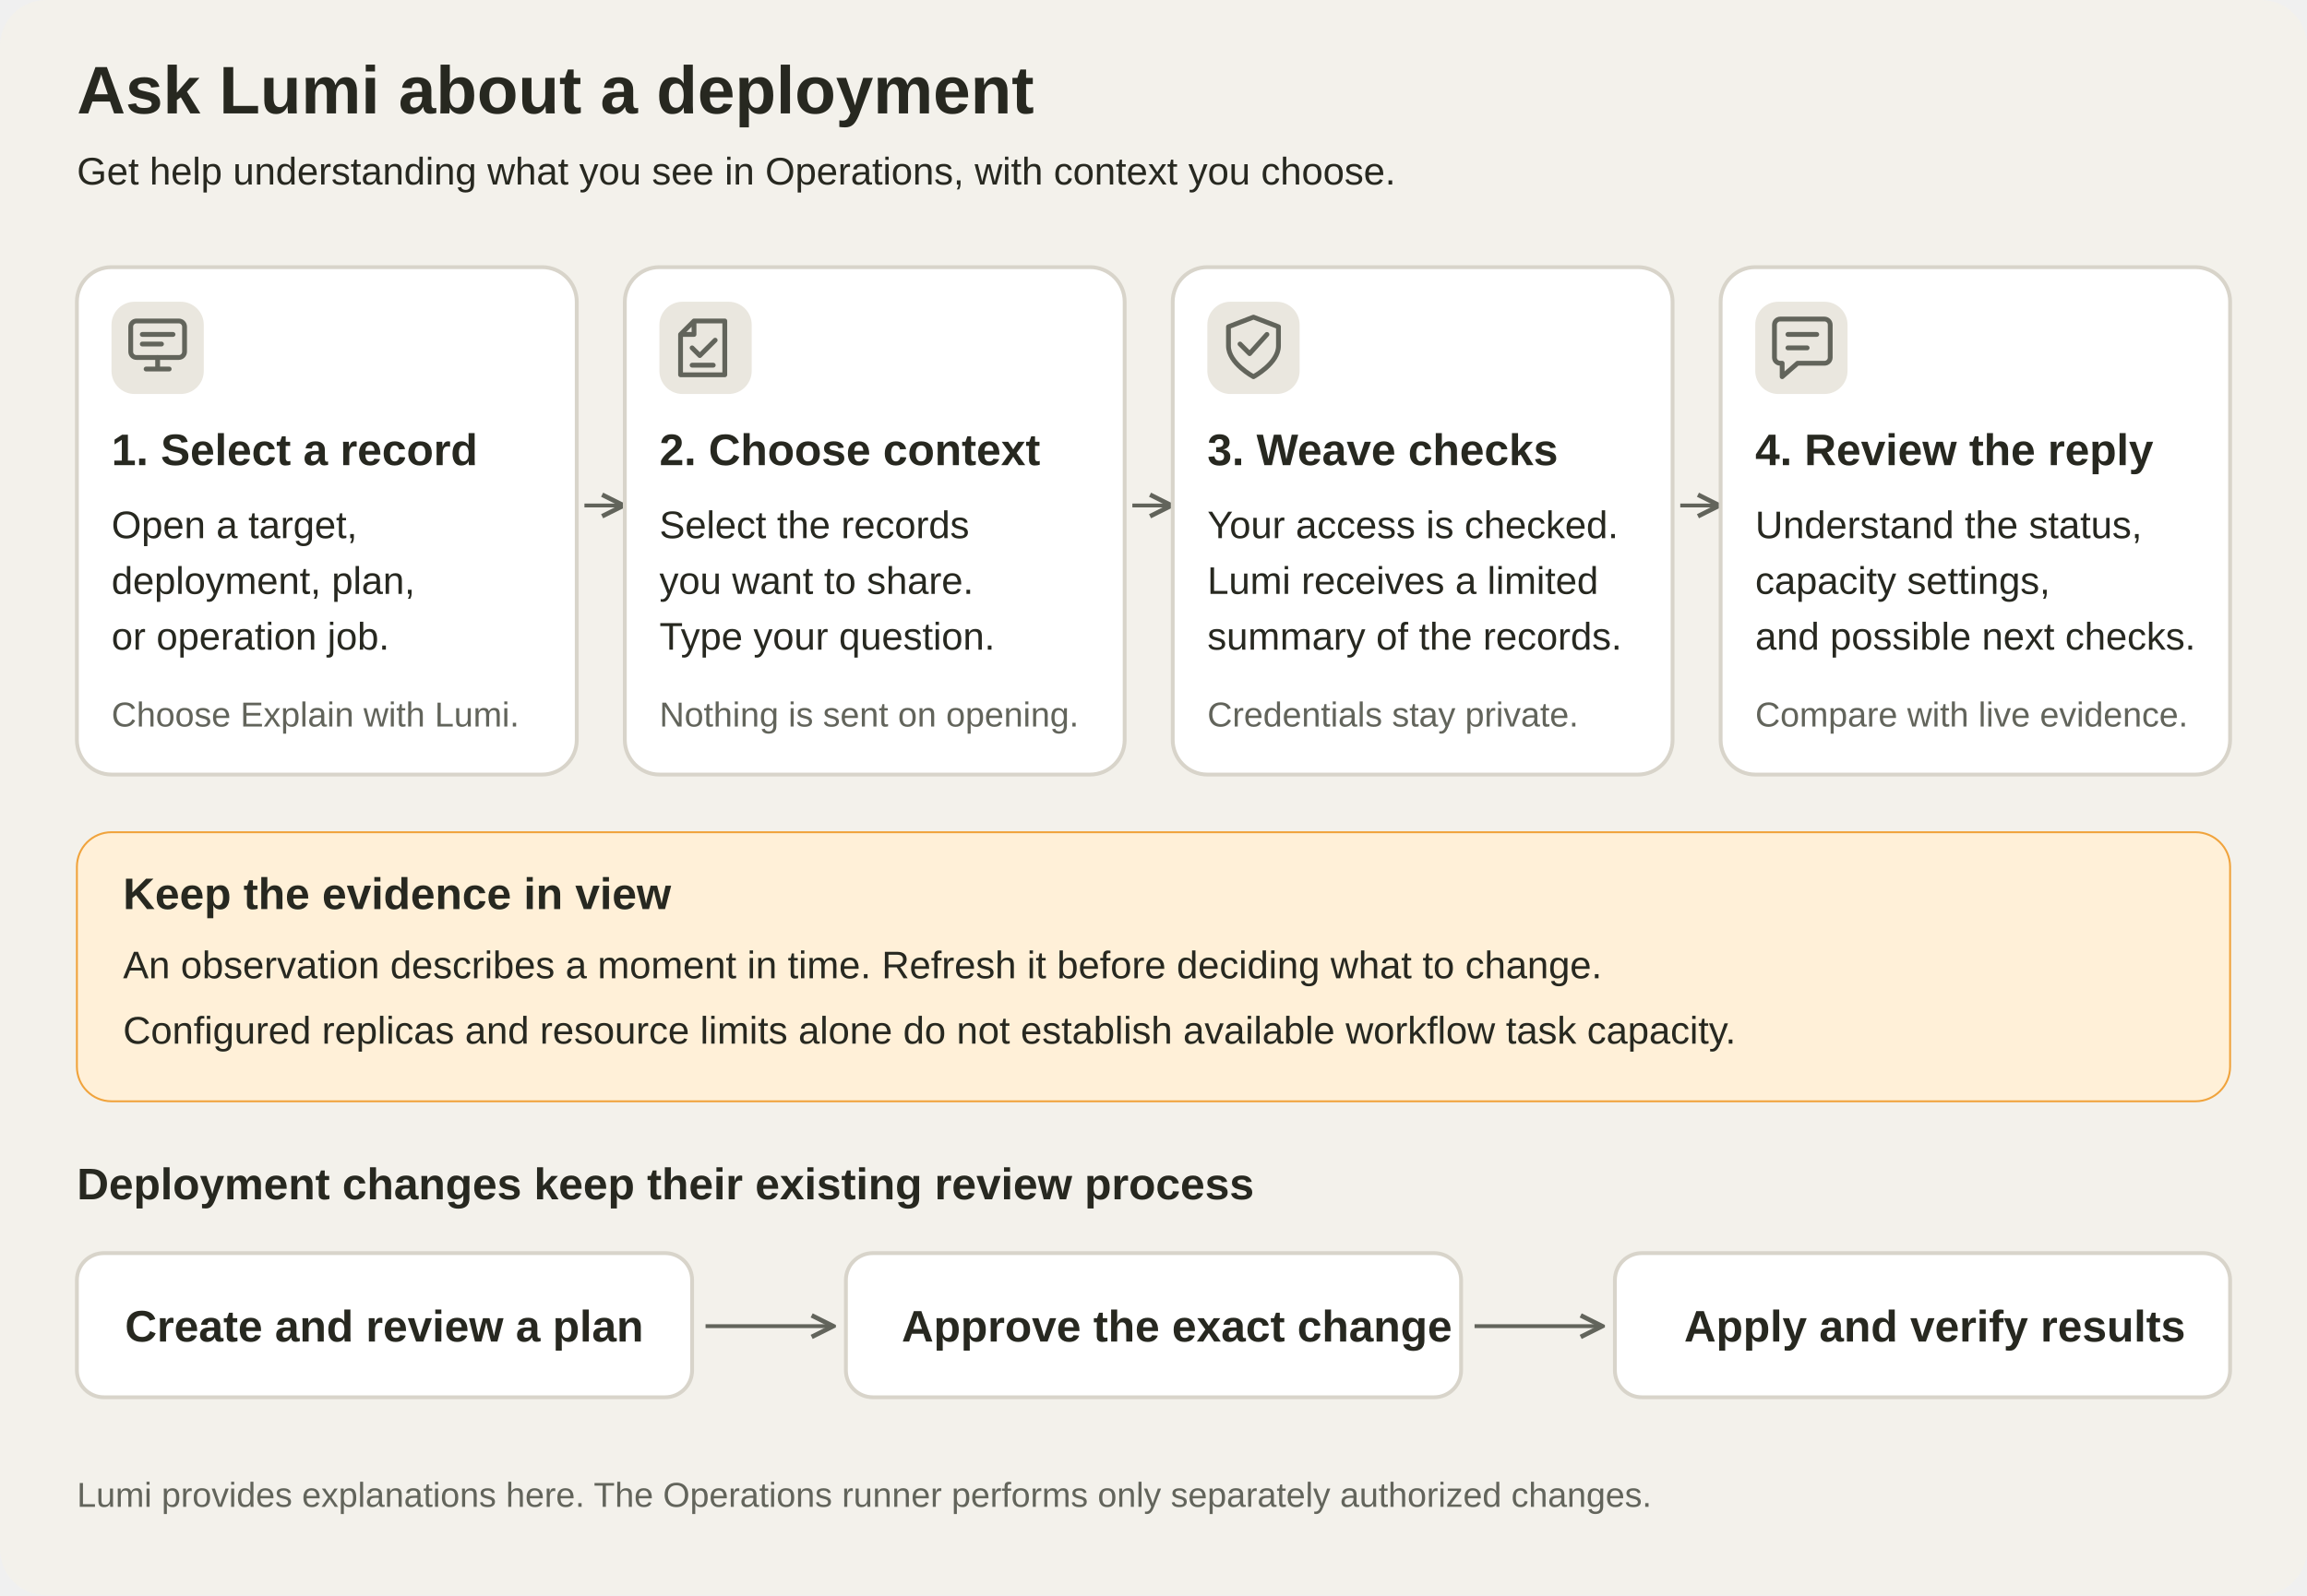
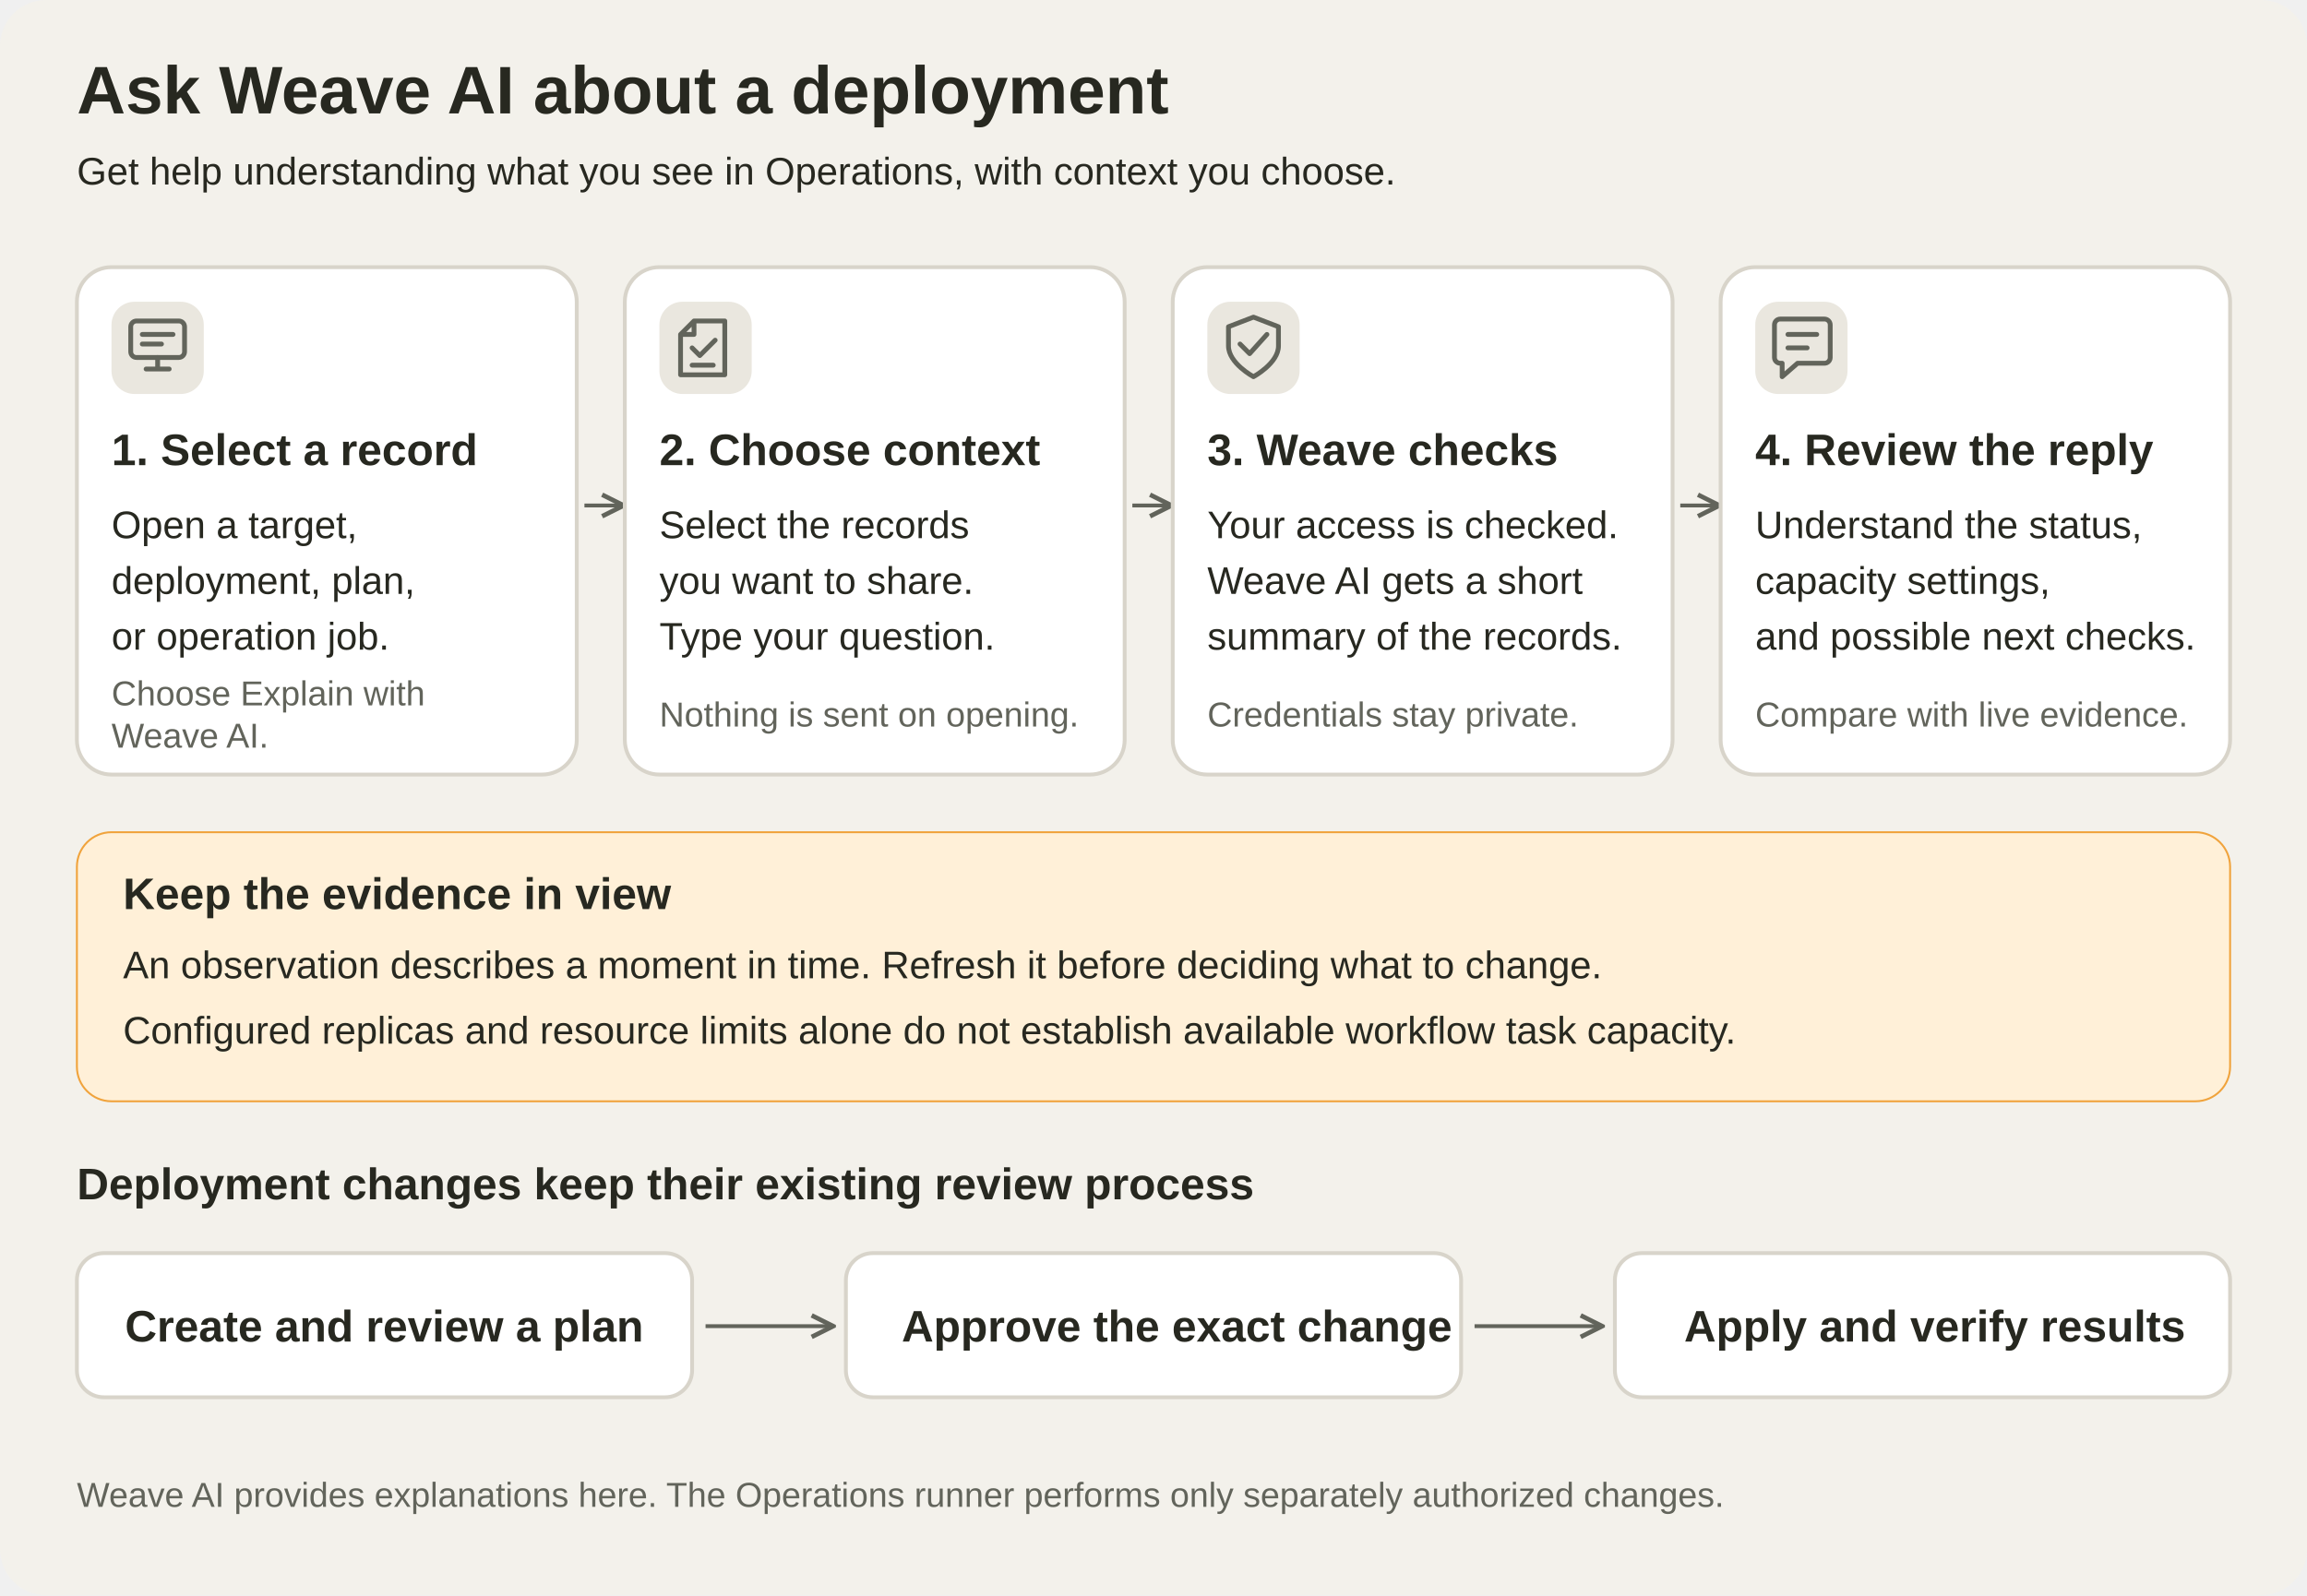
<svg xmlns="http://www.w3.org/2000/svg" width="1200" height="830" viewBox="0 0 1200 830" role="img" aria-labelledby="title description">
  <defs>
    <marker id="arrow" viewBox="0 0 10 10" refX="8" refY="5" markerWidth="7" markerHeight="7" orient="auto-start-reverse">
      <path d="M1 1L9 5L1 9" fill="none" stroke="#62645B" stroke-width="1.7" />
    </marker>
    <style>
      text {font-family:Arial,Helvetica,sans-serif;fill:#272820}
      .title {font-size:35px;font-weight:700}
      .heading {font-size:23px;font-weight:700}
      .body {font-size:20px}
      .small {font-size:18px;fill:#62645B}
      .card {fill:#fff;stroke:#D8D4CA;stroke-width:2}
      .link {fill:none;stroke:#62645B;stroke-width:2;marker-end:url(#arrow)}
      .icon {fill:none;stroke:#62645B;stroke-width:2.5;stroke-linecap:round;stroke-linejoin:round}
    </style>
  </defs>
  <rect width="1200" height="830" rx="24" fill="#F3F1EB" />
-   <text x="40" y="59" class="title">Ask Lumi about a deployment</text>
+   <text x="40" y="59" class="title">Ask Weave AI about a deployment</text>
  <text x="40" y="96" class="body">Get help understanding what you see in Operations, with context you choose.</text>
  <g transform="translate(40 139)">
    <rect class="card" width="260" height="264" rx="18" />
    <rect x="18" y="18" width="48" height="48" rx="12" fill="#EAE7DF" />
    <g class="icon" transform="translate(28 28)">
      <rect width="28" height="19" rx="3" />
      <path d="M8 25h12M14 19v6M6 7h16M6 12h10" />
    </g>
    <text x="18" y="103" class="heading">1. Select a record</text>
    <text x="18" y="141" class="body">
      <tspan x="18">Open a target,</tspan>
      <tspan x="18" dy="29">deployment, plan,</tspan>
      <tspan x="18" dy="29">or operation job.</tspan>
    </text>
-     <text x="18" y="239" class="small">Choose Explain with Lumi.</text>
+     <text x="18" y="228" class="small">
+       <tspan x="18">Choose Explain with</tspan>
+       <tspan x="18" dy="22">Weave AI.</tspan>
+     </text>
  </g>
  <path class="link" d="M304 263h19" />
  <g transform="translate(325 139)">
    <rect class="card" width="260" height="264" rx="18" />
    <rect x="18" y="18" width="48" height="48" rx="12" fill="#EAE7DF" />
    <g class="icon" transform="translate(29 28)">
      <path d="M7 0h16v28H0V7zM0 7h7V0M6 14l4 4 8-8M6 23h11" />
    </g>
    <text x="18" y="103" class="heading">2. Choose context</text>
    <text x="18" y="141" class="body">
      <tspan x="18">Select the records</tspan>
      <tspan x="18" dy="29">you want to share.</tspan>
      <tspan x="18" dy="29">Type your question.</tspan>
    </text>
    <text x="18" y="239" class="small">Nothing is sent on opening.</text>
  </g>
  <path class="link" d="M589 263h19" />
  <g transform="translate(610 139)">
    <rect class="card" width="260" height="264" rx="18" />
    <rect x="18" y="18" width="48" height="48" rx="12" fill="#EAE7DF" />
    <g class="icon" transform="translate(28 26)">
      <path d="M14 0l13 5v10c0 9-13 16-13 16S1 24 1 15V5zM7 14l5 5 9-10" />
    </g>
    <text x="18" y="103" class="heading">3. Weave checks</text>
    <text x="18" y="141" class="body">
      <tspan x="18">Your access is checked.</tspan>
-       <tspan x="18" dy="29">Lumi receives a limited</tspan>
+       <tspan x="18" dy="29">Weave AI gets a short</tspan>
      <tspan x="18" dy="29">summary of the records.</tspan>
    </text>
    <text x="18" y="239" class="small">Credentials stay private.</text>
  </g>
  <path class="link" d="M874 263h19" />
  <g transform="translate(895 139)">
    <rect class="card" width="265" height="264" rx="18" />
    <rect x="18" y="18" width="48" height="48" rx="12" fill="#EAE7DF" />
    <g class="icon" transform="translate(28 27)">
      <path d="M3 0h23a3 3 0 013 3v17a3 3 0 01-3 3H12l-8 7v-7H3a3 3 0 01-3-3V3a3 3 0 013-3zM7 8h15M7 15h10" />
    </g>
    <text x="18" y="103" class="heading">4. Review the reply</text>
    <text x="18" y="141" class="body">
      <tspan x="18">Understand the status,</tspan>
      <tspan x="18" dy="29">capacity settings,</tspan>
      <tspan x="18" dy="29">and possible next checks.</tspan>
    </text>
    <text x="18" y="239" class="small">Compare with live evidence.</text>
  </g>
  <rect x="40" y="433" width="1120" height="140" rx="18" fill="#FFF0D8" stroke="#F0A33C" />
  <text x="64" y="473" class="heading">Keep the evidence in view</text>
  <text x="64" y="509" class="body">An observation describes a moment in time. Refresh it before deciding what to change.</text>
  <text x="64" y="543" class="body">Configured replicas and resource limits alone do not establish available workflow task capacity.</text>
  <text x="40" y="624" class="heading">Deployment changes keep their existing review process</text>
  <g class="card">
    <rect x="40" y="652" width="320" height="75" rx="14" />
    <rect x="440" y="652" width="320" height="75" rx="14" />
    <rect x="840" y="652" width="320" height="75" rx="14" />
  </g>
  <text x="65" y="698" class="heading">Create and review a plan</text>
  <text x="469" y="698" class="heading">Approve the exact change</text>
  <text x="876" y="698" class="heading">Apply and verify results</text>
  <path class="link" d="M367 690h65" />
  <path class="link" d="M767 690h65" />
-   <text x="40" y="784" class="small">Lumi provides explanations here. The Operations runner performs only separately authorized changes.</text>
+   <text x="40" y="784" class="small">Weave AI provides explanations here. The Operations runner performs only separately authorized changes.</text>
</svg>
